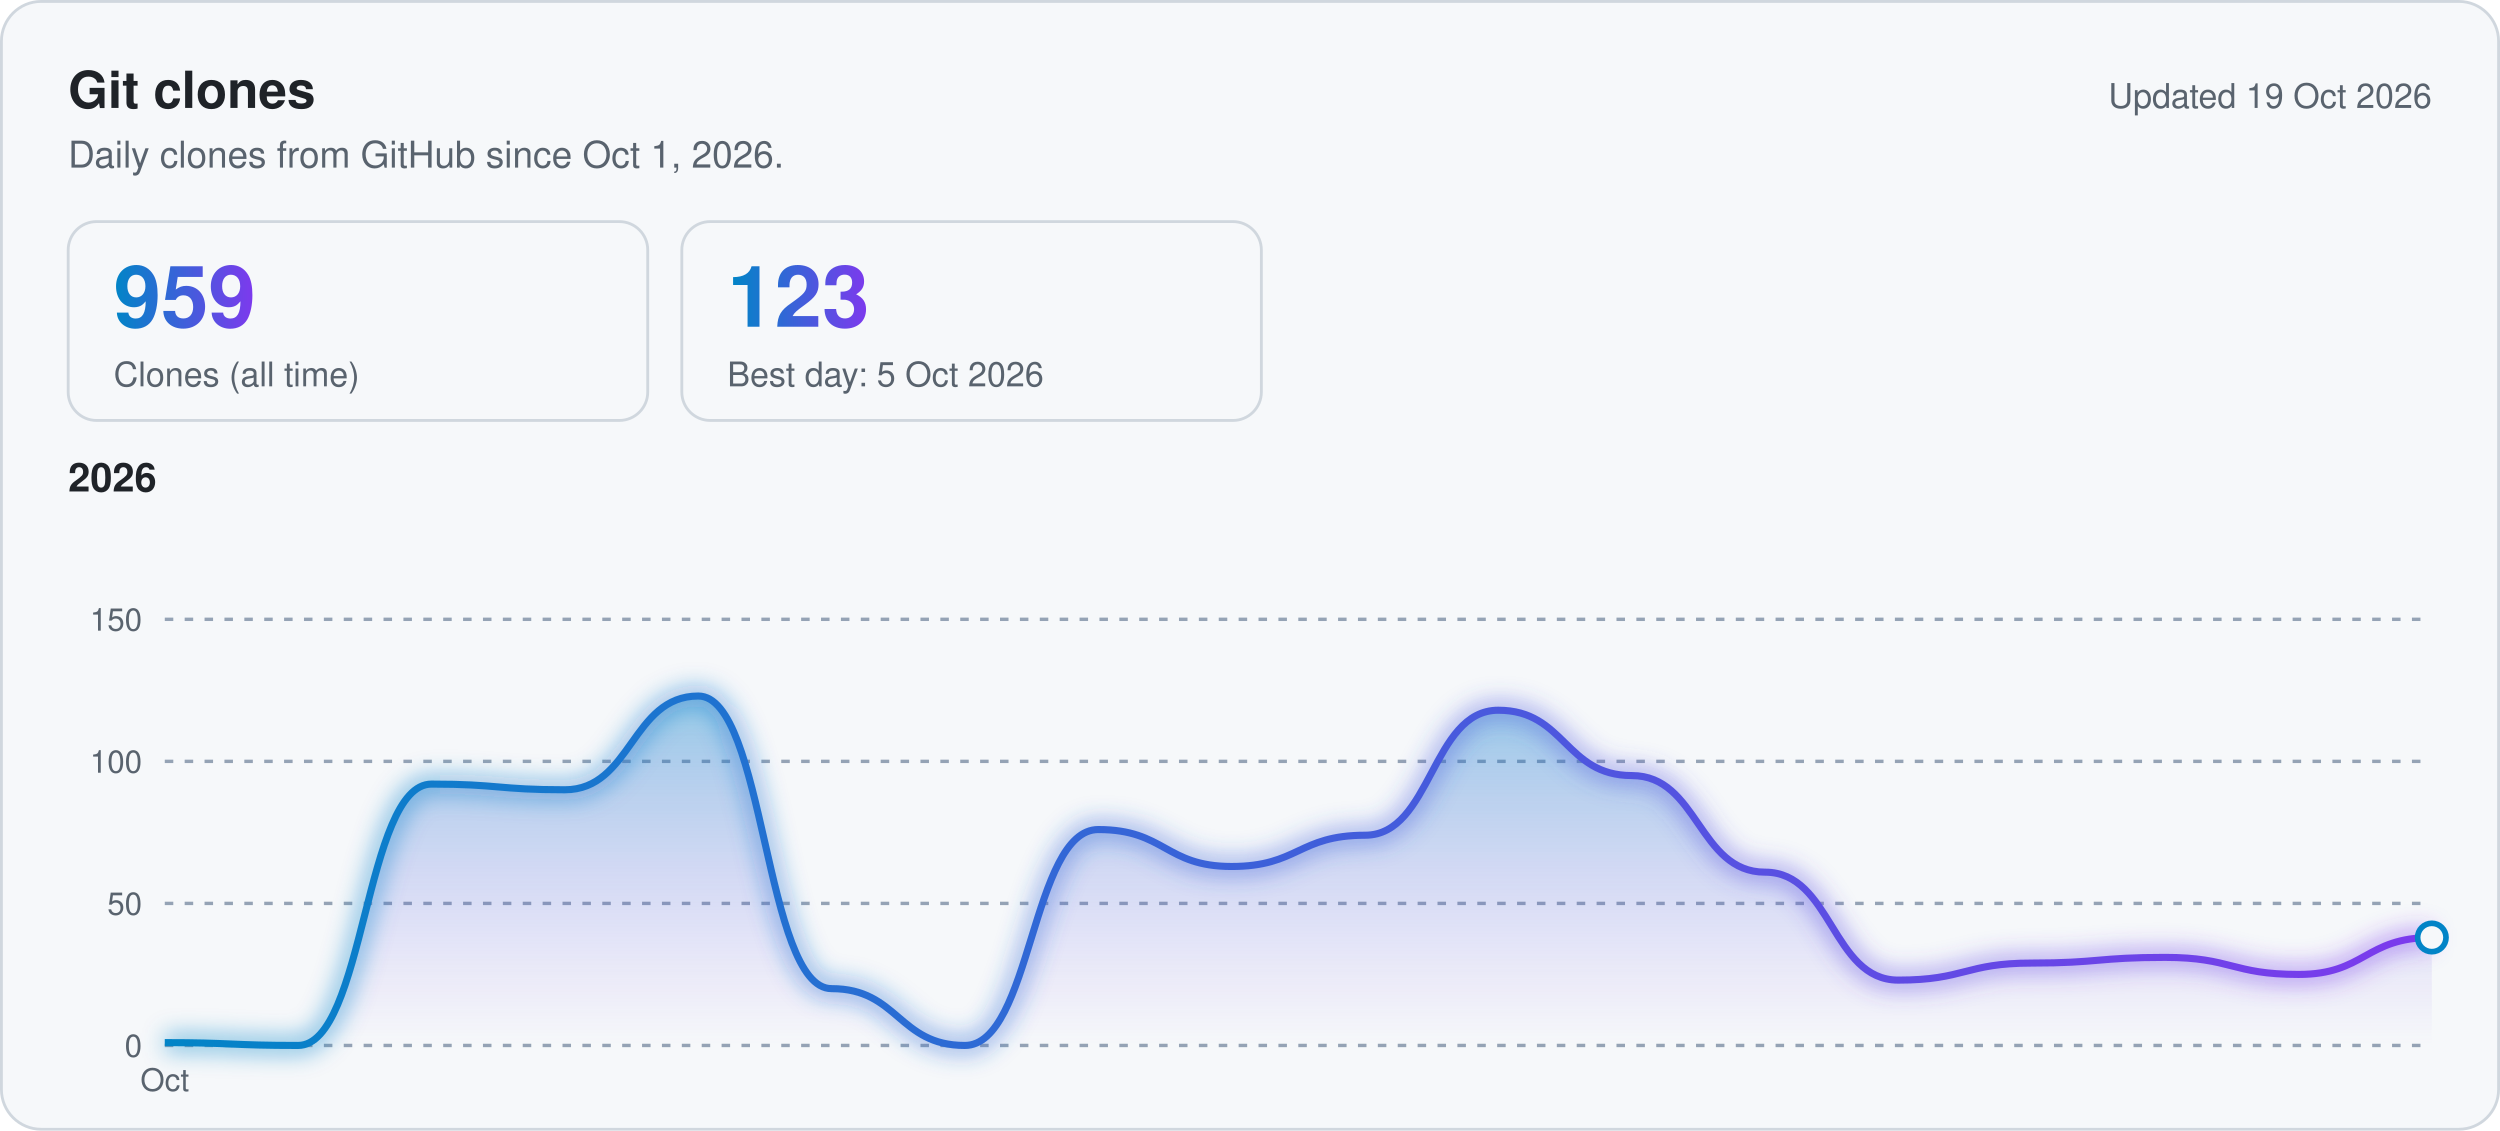
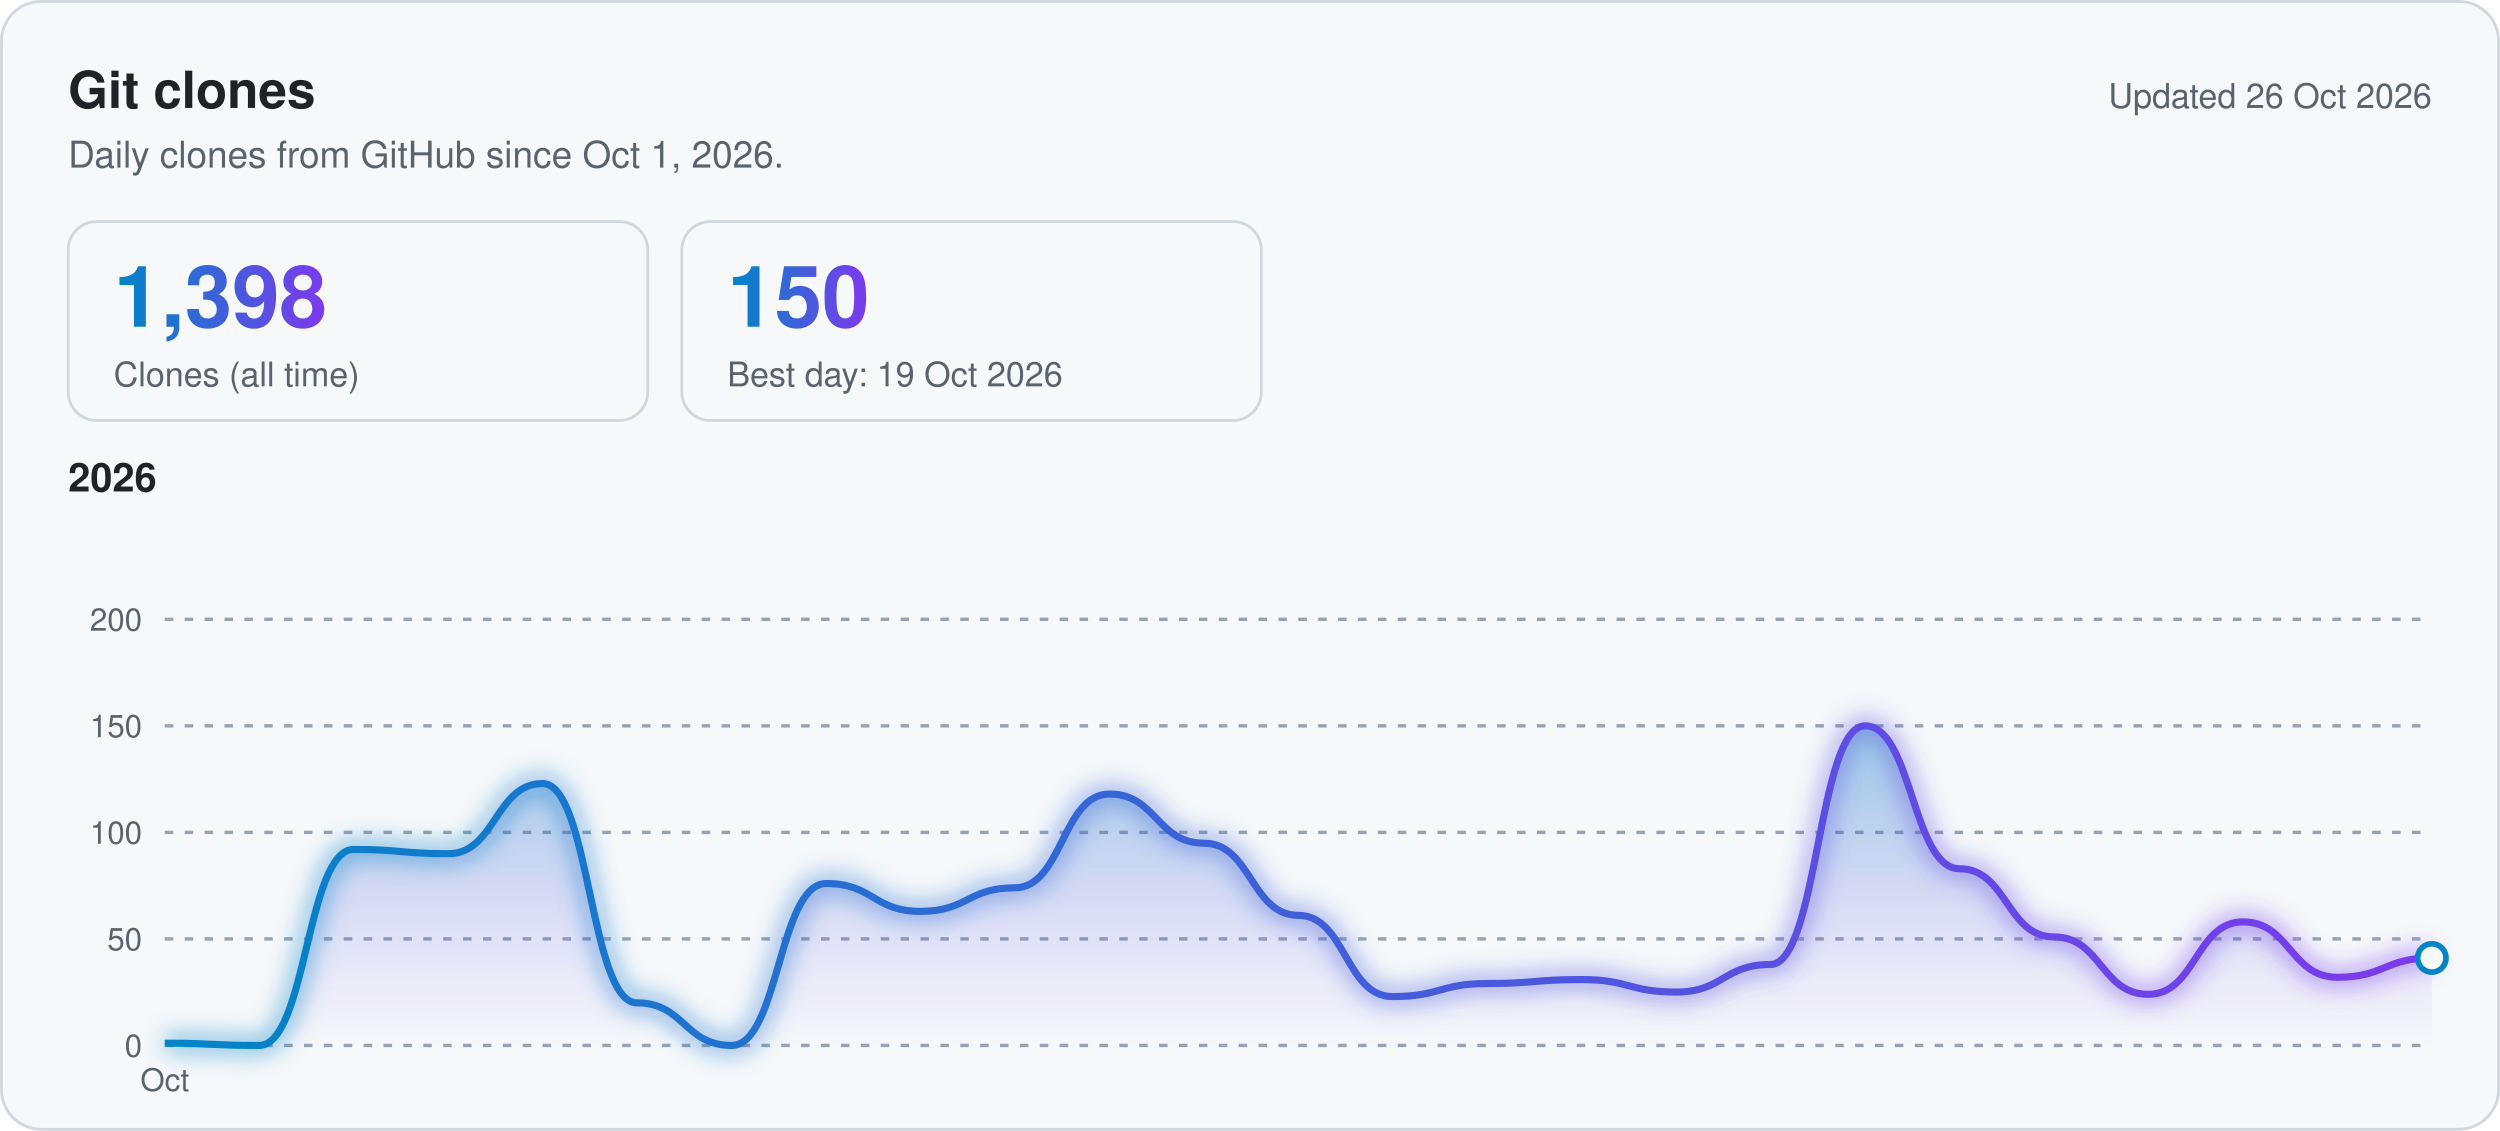
<svg xmlns="http://www.w3.org/2000/svg" viewBox="0 0 880 398" width="880" height="398" role="img" aria-label="Git clones" font-family="'Segoe UI', system-ui, -apple-system, Helvetica, Arial, sans-serif">
  <style>@keyframes draw{from{stroke-dasharray:1;stroke-dashoffset:1}to{stroke-dasharray:1;stroke-dashoffset:0}}@keyframes fade{from{opacity:0}}.ln,.gw{animation:draw 2.2s ease-out .2s backwards}.fd{animation:fade 1.4s ease 1.2s backwards}@media (prefers-reduced-motion:reduce){.lwv{display:none}}@media (prefers-reduced-motion:reduce){*{animation:none!important}}</style>
  <defs>
    <linearGradient id="lg" x1="0" x2="1">
      <stop offset="0" stop-color="#0284c7" />
      <stop offset="1" stop-color="#7c3aed" />
    </linearGradient>
    <linearGradient id="ag" x1="0" x2="0" y1="0" y2="1">
      <stop offset="0" stop-color="#0284c7" stop-opacity=".4" />
      <stop offset="1" stop-color="#7c3aed" stop-opacity="0" />
    </linearGradient>
    <filter id="gw" x="-5%" y="-30%" width="110%" height="160%">
      <feGaussianBlur stdDeviation="4" />
    </filter>
    <linearGradient id="wv0" gradientUnits="userSpaceOnUse" x1="0" y1="0" x2="880" y2="0" gradientTransform="translate(-20,0)">
      <stop offset="0" stop-color="#fff" stop-opacity="0" />
      <stop offset=".04" stop-color="#fff" stop-opacity="0" />
      <stop offset=".08" stop-color="#fff" stop-opacity="1" />
      <stop offset=".086" stop-color="#fff" stop-opacity="0" />
      <stop offset="1" stop-color="#fff" stop-opacity="0" />
      <animateTransform attributeName="gradientTransform" type="translate" values="-20 0;825 0" keyTimes="0;1" dur="8s" begin="2.4s" repeatCount="indefinite" />
    </linearGradient>
  </defs>
  <rect x=".5" y=".5" width="879" height="397" rx="14" fill="#f6f8fa" stroke="#d0d7de" />
  <text x="24" y="38" font-size="18" font-weight="700" fill="#1f2328">Git clones</text>
  <text x="24" y="59" font-size="13" fill="#59636e">Daily clones from GitHub since Oct 1, 2026.</text>
-   <text x="856" y="38" font-size="12" fill="#59636e" text-anchor="end">Updated 19 Oct 2026</text>
+   <text x="856" y="38" font-size="12" fill="#59636e" text-anchor="end">Updated 26 Oct 2026</text>
  <rect x="24" y="78" width="204" height="70" rx="10" fill="none" stroke="#d0d7de" />
-   <text x="40" y="115" font-size="30" font-weight="700" fill="url(#lg)">959</text>
+   <text x="40" y="115" font-size="30" font-weight="700" fill="url(#lg)">1,398</text>
  <text x="40" y="136" font-size="12" fill="#59636e">Clones (all time)</text>
  <rect x="240" y="78" width="204" height="70" rx="10" fill="none" stroke="#d0d7de" />
-   <text x="256" y="115" font-size="30" font-weight="700" fill="url(#lg)">123</text>
-   <text x="256" y="136" font-size="12" fill="#59636e">Best day: 5 Oct 2026</text>
+   <text x="256" y="115" font-size="30" font-weight="700" fill="url(#lg)">150</text>
+   <text x="256" y="136" font-size="12" fill="#59636e">Best day: 19 Oct 2026</text>
  <text x="24" y="173" font-size="14" font-weight="700" fill="#1f2328">2026</text>
  <line x1="58" x2="856" y1="368.0" y2="368.0" stroke="#95a3b5" stroke-width="1.2" stroke-dasharray="3 4" />
  <text x="50" y="372.0" font-size="11" fill="#59636e" text-anchor="end">0</text>
-   <line x1="58" x2="856" y1="318.0" y2="318.0" stroke="#95a3b5" stroke-width="1.2" stroke-dasharray="3 4" />
-   <text x="50" y="322.0" font-size="11" fill="#59636e" text-anchor="end">50</text>
-   <line x1="58" x2="856" y1="268.0" y2="268.0" stroke="#95a3b5" stroke-width="1.2" stroke-dasharray="3 4" />
-   <text x="50" y="272.0" font-size="11" fill="#59636e" text-anchor="end">100</text>
+   <line x1="58" x2="856" y1="330.5" y2="330.5" stroke="#95a3b5" stroke-width="1.2" stroke-dasharray="3 4" />
+   <text x="50" y="334.5" font-size="11" fill="#59636e" text-anchor="end">50</text>
+   <line x1="58" x2="856" y1="293.0" y2="293.0" stroke="#95a3b5" stroke-width="1.2" stroke-dasharray="3 4" />
+   <text x="50" y="297.0" font-size="11" fill="#59636e" text-anchor="end">100</text>
+   <line x1="58" x2="856" y1="255.5" y2="255.5" stroke="#95a3b5" stroke-width="1.2" stroke-dasharray="3 4" />
+   <text x="50" y="259.5" font-size="11" fill="#59636e" text-anchor="end">150</text>
  <line x1="58" x2="856" y1="218.0" y2="218.0" stroke="#95a3b5" stroke-width="1.2" stroke-dasharray="3 4" />
-   <text x="50" y="222.0" font-size="11" fill="#59636e" text-anchor="end">150</text>
+   <text x="50" y="222.0" font-size="11" fill="#59636e" text-anchor="end">200</text>
  <text x="58.0" y="384" font-size="11" fill="#59636e" text-anchor="middle">Oct</text>
-   <path class="fd" d="M58.0,367.0C81.5,367.0 81.5,368.0 104.9,368.0C128.4,368.0 128.4,276.0 151.9,276.0C175.4,276.0 175.4,278.0 198.8,278.0C222.3,278.0 222.3,245.0 245.8,245.0C269.2,245.0 269.2,348.0 292.7,348.0C316.2,348.0 316.2,368.0 339.6,368.0C363.1,368.0 363.1,292.0 386.6,292.0C410.1,292.0 410.1,305.0 433.5,305.0C457.0,305.0 457.0,294.0 480.5,294.0C503.9,294.0 503.9,250.0 527.4,250.0C550.9,250.0 550.9,273.0 574.4,273.0C597.8,273.0 597.8,307.0 621.3,307.0C644.8,307.0 644.8,345.0 668.2,345.0C691.7,345.0 691.7,339.0 715.2,339.0C738.6,339.0 738.6,337.0 762.1,337.0C785.6,337.0 785.6,343.0 809.1,343.0C832.5,343.0 832.5,330.0 856.0,330.0L856.0,368.0L58.0,368.0Z" fill="url(#ag)" style="animation-delay:1.20s" />
-   <path class="gw" d="M58.0,367.0C81.5,367.0 81.5,368.0 104.9,368.0C128.4,368.0 128.4,276.0 151.9,276.0C175.4,276.0 175.4,278.0 198.8,278.0C222.3,278.0 222.3,245.0 245.8,245.0C269.2,245.0 269.2,348.0 292.7,348.0C316.2,348.0 316.2,368.0 339.6,368.0C363.1,368.0 363.1,292.0 386.6,292.0C410.1,292.0 410.1,305.0 433.5,305.0C457.0,305.0 457.0,294.0 480.5,294.0C503.9,294.0 503.9,250.0 527.4,250.0C550.9,250.0 550.9,273.0 574.4,273.0C597.8,273.0 597.8,307.0 621.3,307.0C644.8,307.0 644.8,345.0 668.2,345.0C691.7,345.0 691.7,339.0 715.2,339.0C738.6,339.0 738.6,337.0 762.1,337.0C785.6,337.0 785.6,343.0 809.1,343.0C832.5,343.0 832.5,330.0 856.0,330.0" pathLength="1" fill="none" stroke="url(#lg)" stroke-width="7" stroke-opacity=".45" filter="url(#gw)" style="animation-delay:0.20s" />
-   <path class="ln" d="M58.0,367.0C81.5,367.0 81.5,368.0 104.9,368.0C128.4,368.0 128.4,276.0 151.9,276.0C175.4,276.0 175.4,278.0 198.8,278.0C222.3,278.0 222.3,245.0 245.8,245.0C269.2,245.0 269.2,348.0 292.7,348.0C316.2,348.0 316.2,368.0 339.6,368.0C363.1,368.0 363.1,292.0 386.6,292.0C410.1,292.0 410.1,305.0 433.5,305.0C457.0,305.0 457.0,294.0 480.5,294.0C503.9,294.0 503.9,250.0 527.4,250.0C550.9,250.0 550.9,273.0 574.4,273.0C597.8,273.0 597.8,307.0 621.3,307.0C644.8,307.0 644.8,345.0 668.2,345.0C691.7,345.0 691.7,339.0 715.2,339.0C738.6,339.0 738.6,337.0 762.1,337.0C785.6,337.0 785.6,343.0 809.1,343.0C832.5,343.0 832.5,330.0 856.0,330.0" pathLength="1" fill="none" stroke="url(#lg)" stroke-width="2.5" stroke-linejoin="round" style="animation-delay:0.20s" />
-   <path class="lwv" d="M58.0,367.0C81.5,367.0 81.5,368.0 104.9,368.0C128.4,368.0 128.4,276.0 151.9,276.0C175.4,276.0 175.4,278.0 198.8,278.0C222.3,278.0 222.3,245.0 245.8,245.0C269.2,245.0 269.2,348.0 292.7,348.0C316.2,348.0 316.2,368.0 339.6,368.0C363.1,368.0 363.1,292.0 386.6,292.0C410.1,292.0 410.1,305.0 433.5,305.0C457.0,305.0 457.0,294.0 480.5,294.0C503.9,294.0 503.9,250.0 527.4,250.0C550.9,250.0 550.9,273.0 574.4,273.0C597.8,273.0 597.8,307.0 621.3,307.0C644.8,307.0 644.8,345.0 668.2,345.0C691.7,345.0 691.7,339.0 715.2,339.0C738.6,339.0 738.6,337.0 762.1,337.0C785.6,337.0 785.6,343.0 809.1,343.0C832.5,343.0 832.5,330.0 856.0,330.0" fill="none" stroke="url(#wv0)" stroke-width="5.5" stroke-linecap="round" filter="url(#gw)" />
-   <path class="lwv" d="M58.0,367.0C81.5,367.0 81.5,368.0 104.9,368.0C128.4,368.0 128.4,276.0 151.9,276.0C175.4,276.0 175.4,278.0 198.8,278.0C222.3,278.0 222.3,245.0 245.8,245.0C269.2,245.0 269.2,348.0 292.7,348.0C316.2,348.0 316.2,368.0 339.6,368.0C363.1,368.0 363.1,292.0 386.6,292.0C410.1,292.0 410.1,305.0 433.5,305.0C457.0,305.0 457.0,294.0 480.5,294.0C503.9,294.0 503.9,250.0 527.4,250.0C550.9,250.0 550.9,273.0 574.4,273.0C597.8,273.0 597.8,307.0 621.3,307.0C644.8,307.0 644.8,345.0 668.2,345.0C691.7,345.0 691.7,339.0 715.2,339.0C738.6,339.0 738.6,337.0 762.1,337.0C785.6,337.0 785.6,343.0 809.1,343.0C832.5,343.0 832.5,330.0 856.0,330.0" fill="none" stroke="url(#wv0)" stroke-width="2" stroke-linecap="round" />
-   <circle class="fd" cx="856.0" cy="330.0" r="5" fill="#f6f8fa" stroke="#0284c7" stroke-width="2" style="animation-delay:1.20s" />
+   <path class="fd" d="M58.0,367.2C74.6,367.2 74.6,368.0 91.2,368.0C107.9,368.0 107.9,299.0 124.5,299.0C141.1,299.0 141.1,300.5 157.8,300.5C174.4,300.5 174.4,275.8 191.0,275.8C207.6,275.8 207.6,353.0 224.2,353.0C240.9,353.0 240.9,368.0 257.5,368.0C274.1,368.0 274.1,311.0 290.8,311.0C307.4,311.0 307.4,320.8 324.0,320.8C340.6,320.8 340.6,312.5 357.2,312.5C373.9,312.5 373.9,279.5 390.5,279.5C407.1,279.5 407.1,296.8 423.8,296.8C440.4,296.8 440.4,322.2 457.0,322.2C473.6,322.2 473.6,350.8 490.2,350.8C506.9,350.8 506.9,346.2 523.5,346.2C540.1,346.2 540.1,344.8 556.8,344.8C573.4,344.8 573.4,349.2 590.0,349.2C606.6,349.2 606.6,339.5 623.2,339.5C639.9,339.5 639.9,255.5 656.5,255.5C673.1,255.5 673.1,305.8 689.8,305.8C706.4,305.8 706.4,329.8 723.0,329.8C739.6,329.8 739.6,350.0 756.2,350.0C772.9,350.0 772.9,324.5 789.5,324.5C806.1,324.5 806.1,344.0 822.8,344.0C839.4,344.0 839.4,337.2 856.0,337.2L856.0,368.0L58.0,368.0Z" fill="url(#ag)" style="animation-delay:1.20s" />
+   <path class="gw" d="M58.0,367.2C74.6,367.2 74.6,368.0 91.2,368.0C107.9,368.0 107.9,299.0 124.5,299.0C141.1,299.0 141.1,300.5 157.8,300.5C174.4,300.5 174.4,275.8 191.0,275.8C207.6,275.8 207.6,353.0 224.2,353.0C240.9,353.0 240.9,368.0 257.5,368.0C274.1,368.0 274.1,311.0 290.8,311.0C307.4,311.0 307.4,320.8 324.0,320.8C340.6,320.8 340.6,312.5 357.2,312.5C373.9,312.5 373.9,279.5 390.5,279.5C407.1,279.5 407.1,296.8 423.8,296.8C440.4,296.8 440.4,322.2 457.0,322.2C473.6,322.2 473.6,350.8 490.2,350.8C506.9,350.8 506.9,346.2 523.5,346.2C540.1,346.2 540.1,344.8 556.8,344.8C573.4,344.8 573.4,349.2 590.0,349.2C606.6,349.2 606.6,339.5 623.2,339.5C639.9,339.5 639.9,255.5 656.5,255.5C673.1,255.5 673.1,305.8 689.8,305.8C706.4,305.8 706.4,329.8 723.0,329.8C739.6,329.8 739.6,350.0 756.2,350.0C772.9,350.0 772.9,324.5 789.5,324.5C806.1,324.5 806.1,344.0 822.8,344.0C839.4,344.0 839.4,337.2 856.0,337.2" pathLength="1" fill="none" stroke="url(#lg)" stroke-width="7" stroke-opacity=".45" filter="url(#gw)" style="animation-delay:0.20s" />
+   <path class="ln" d="M58.0,367.2C74.6,367.2 74.6,368.0 91.2,368.0C107.9,368.0 107.9,299.0 124.5,299.0C141.1,299.0 141.1,300.5 157.8,300.5C174.4,300.5 174.4,275.8 191.0,275.8C207.6,275.8 207.6,353.0 224.2,353.0C240.9,353.0 240.9,368.0 257.5,368.0C274.1,368.0 274.1,311.0 290.8,311.0C307.4,311.0 307.4,320.8 324.0,320.8C340.6,320.8 340.6,312.5 357.2,312.5C373.9,312.5 373.9,279.5 390.5,279.5C407.1,279.5 407.1,296.8 423.8,296.8C440.4,296.8 440.4,322.2 457.0,322.2C473.6,322.2 473.6,350.8 490.2,350.8C506.9,350.8 506.9,346.2 523.5,346.2C540.1,346.2 540.1,344.8 556.8,344.8C573.4,344.8 573.4,349.2 590.0,349.2C606.6,349.2 606.6,339.5 623.2,339.5C639.9,339.5 639.9,255.5 656.5,255.5C673.1,255.5 673.1,305.8 689.8,305.8C706.4,305.8 706.4,329.8 723.0,329.8C739.6,329.8 739.6,350.0 756.2,350.0C772.9,350.0 772.9,324.5 789.5,324.5C806.1,324.5 806.1,344.0 822.8,344.0C839.4,344.0 839.4,337.2 856.0,337.2" pathLength="1" fill="none" stroke="url(#lg)" stroke-width="2.5" stroke-linejoin="round" style="animation-delay:0.20s" />
+   <path class="lwv" d="M58.0,367.2C74.6,367.2 74.6,368.0 91.2,368.0C107.9,368.0 107.9,299.0 124.5,299.0C141.1,299.0 141.1,300.5 157.8,300.5C174.4,300.5 174.4,275.8 191.0,275.8C207.6,275.8 207.6,353.0 224.2,353.0C240.9,353.0 240.9,368.0 257.5,368.0C274.1,368.0 274.1,311.0 290.8,311.0C307.4,311.0 307.4,320.8 324.0,320.8C340.6,320.8 340.6,312.5 357.2,312.5C373.9,312.5 373.9,279.5 390.5,279.5C407.1,279.5 407.1,296.8 423.8,296.8C440.4,296.8 440.4,322.2 457.0,322.2C473.6,322.2 473.6,350.8 490.2,350.8C506.9,350.8 506.9,346.2 523.5,346.2C540.1,346.2 540.1,344.8 556.8,344.8C573.4,344.8 573.4,349.2 590.0,349.2C606.6,349.2 606.6,339.5 623.2,339.5C639.9,339.5 639.9,255.5 656.5,255.5C673.1,255.5 673.1,305.8 689.8,305.8C706.4,305.8 706.4,329.8 723.0,329.8C739.6,329.8 739.6,350.0 756.2,350.0C772.9,350.0 772.9,324.5 789.5,324.5C806.1,324.5 806.1,344.0 822.8,344.0C839.4,344.0 839.4,337.2 856.0,337.2" fill="none" stroke="url(#wv0)" stroke-width="5.5" stroke-linecap="round" filter="url(#gw)" />
+   <path class="lwv" d="M58.0,367.2C74.6,367.2 74.6,368.0 91.2,368.0C107.9,368.0 107.9,299.0 124.5,299.0C141.1,299.0 141.1,300.5 157.8,300.5C174.4,300.5 174.4,275.8 191.0,275.8C207.6,275.8 207.6,353.0 224.2,353.0C240.9,353.0 240.9,368.0 257.5,368.0C274.1,368.0 274.1,311.0 290.8,311.0C307.4,311.0 307.4,320.8 324.0,320.8C340.6,320.8 340.6,312.5 357.2,312.5C373.9,312.5 373.9,279.5 390.5,279.5C407.1,279.5 407.1,296.8 423.8,296.8C440.4,296.8 440.4,322.2 457.0,322.2C473.6,322.2 473.6,350.8 490.2,350.8C506.9,350.8 506.9,346.2 523.5,346.2C540.1,346.2 540.1,344.8 556.8,344.8C573.4,344.8 573.4,349.2 590.0,349.2C606.6,349.2 606.6,339.5 623.2,339.5C639.9,339.5 639.9,255.5 656.5,255.5C673.1,255.5 673.1,305.8 689.8,305.8C706.4,305.8 706.4,329.8 723.0,329.8C739.6,329.8 739.6,350.0 756.2,350.0C772.9,350.0 772.9,324.5 789.5,324.5C806.1,324.5 806.1,344.0 822.8,344.0C839.4,344.0 839.4,337.2 856.0,337.2" fill="none" stroke="url(#wv0)" stroke-width="2" stroke-linecap="round" />
+   <circle class="fd" cx="856.0" cy="337.2" r="5" fill="#f6f8fa" stroke="#0284c7" stroke-width="2" style="animation-delay:1.20s" />
</svg>
